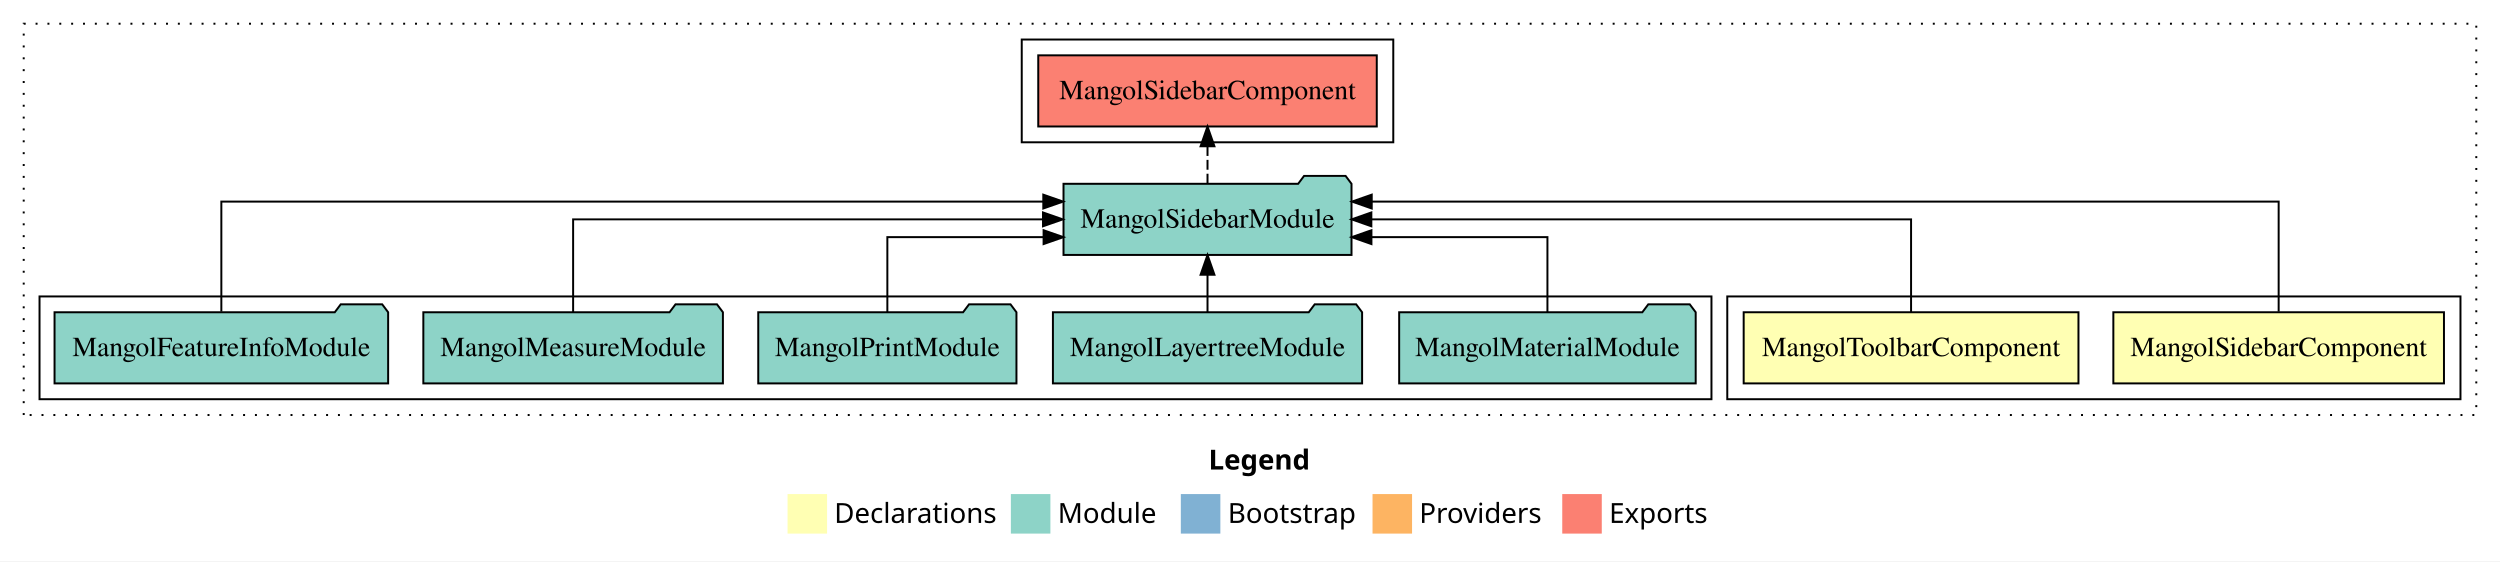
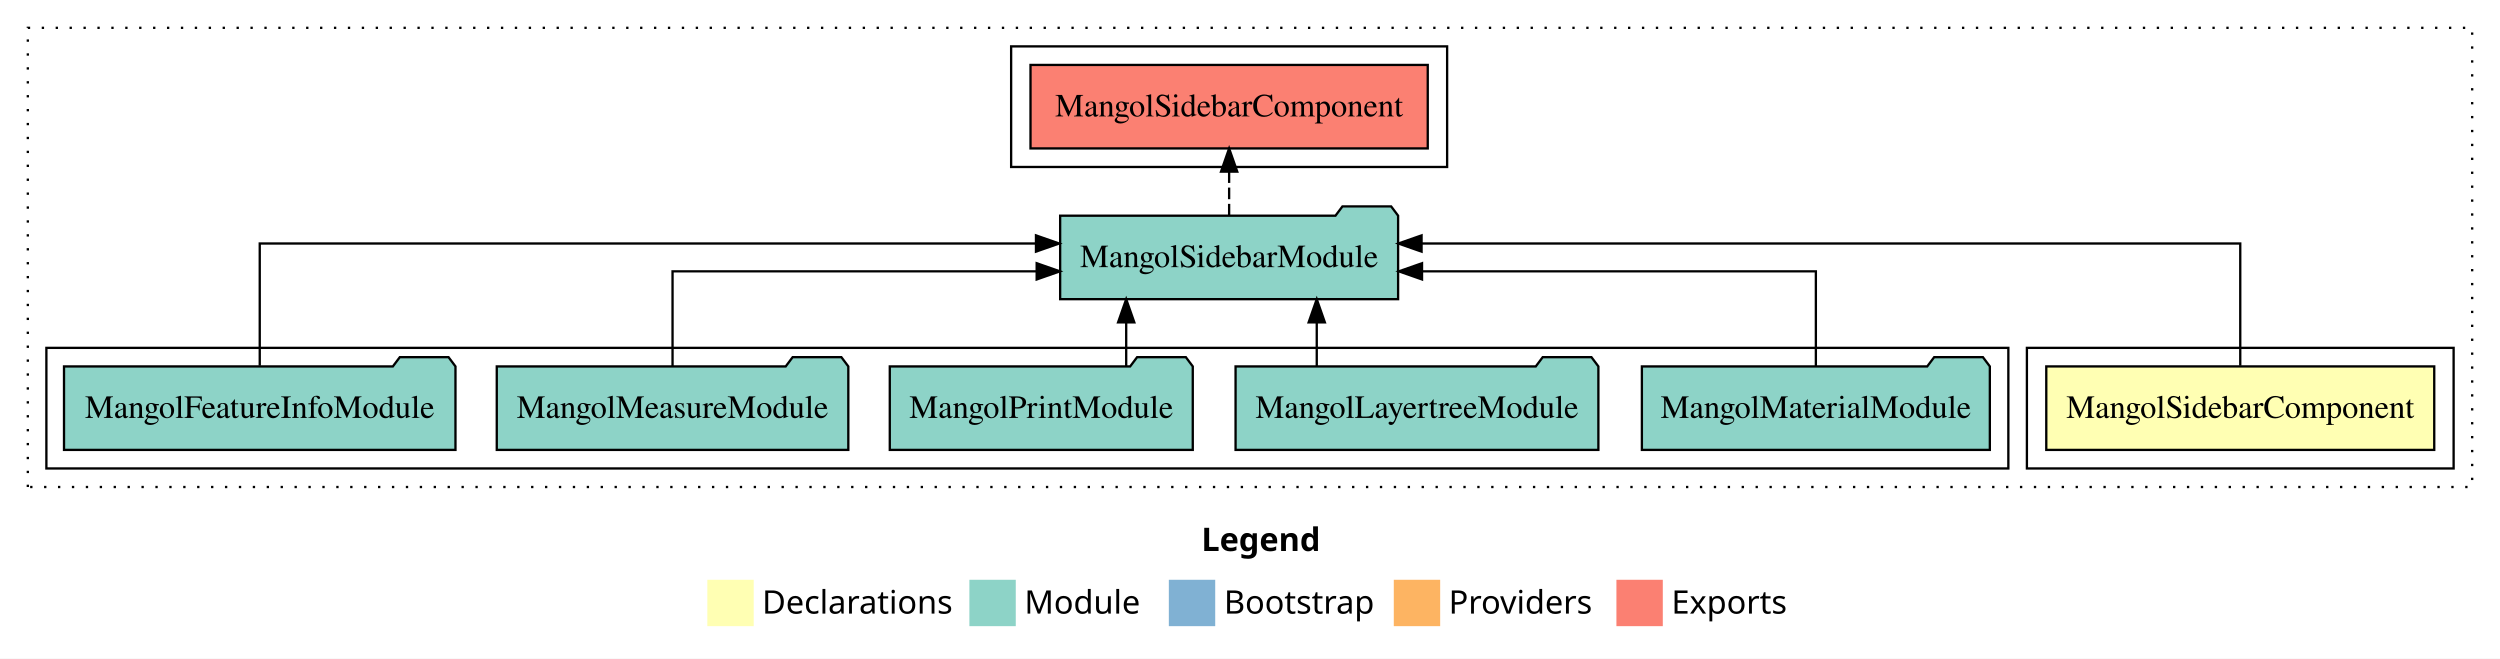
- <svg xmlns="http://www.w3.org/2000/svg" width="1265pt" height="284pt" viewBox="0.00 0.00 1265.00 284.00">
+ <svg xmlns="http://www.w3.org/2000/svg" width="1078pt" height="284pt" viewBox="0.00 0.00 1078.00 284.00">
  <g id="graph0" class="graph" transform="scale(1 1) rotate(0) translate(4 280)">
-     <polygon fill="#ffffff" stroke="transparent" points="-4,4 -4,-280 1261,-280 1261,4 -4,4" />
-     <text text-anchor="start" x="607.509" y="-42.4" font-family="sans-serif" font-weight="bold" font-size="14.00" fill="#000000">Legend</text>
-     <polygon fill="#ffffb3" stroke="transparent" points="394.5,-10 394.5,-30 414.5,-30 414.5,-10 394.5,-10" />
-     <text text-anchor="start" x="418.129" y="-15.4" font-family="sans-serif" font-size="14.00" fill="#000000">  Declarations</text>
-     <polygon fill="#8dd3c7" stroke="transparent" points="507.5,-10 507.5,-30 527.5,-30 527.5,-10 507.5,-10" />
-     <text text-anchor="start" x="531.225" y="-15.4" font-family="sans-serif" font-size="14.00" fill="#000000">  Module</text>
-     <polygon fill="#80b1d3" stroke="transparent" points="593.5,-10 593.5,-30 613.5,-30 613.5,-10 593.5,-10" />
-     <text text-anchor="start" x="617.281" y="-15.4" font-family="sans-serif" font-size="14.00" fill="#000000">  Bootstrap</text>
-     <polygon fill="#fdb462" stroke="transparent" points="690.5,-10 690.5,-30 710.5,-30 710.5,-10 690.5,-10" />
-     <text text-anchor="start" x="714.173" y="-15.4" font-family="sans-serif" font-size="14.00" fill="#000000">  Providers</text>
-     <polygon fill="#fb8072" stroke="transparent" points="786.5,-10 786.5,-30 806.5,-30 806.5,-10 786.5,-10" />
-     <text text-anchor="start" x="810.226" y="-15.4" font-family="sans-serif" font-size="14.00" fill="#000000">  Exports</text>
+     <polygon fill="#ffffff" stroke="transparent" points="-4,4 -4,-280 1074,-280 1074,4 -4,4" />
+     <text text-anchor="start" x="514.009" y="-42.4" font-family="sans-serif" font-weight="bold" font-size="14.00" fill="#000000">Legend</text>
+     <polygon fill="#ffffb3" stroke="transparent" points="301,-10 301,-30 321,-30 321,-10 301,-10" />
+     <text text-anchor="start" x="324.629" y="-15.4" font-family="sans-serif" font-size="14.00" fill="#000000">  Declarations</text>
+     <polygon fill="#8dd3c7" stroke="transparent" points="414,-10 414,-30 434,-30 434,-10 414,-10" />
+     <text text-anchor="start" x="437.725" y="-15.4" font-family="sans-serif" font-size="14.00" fill="#000000">  Module</text>
+     <polygon fill="#80b1d3" stroke="transparent" points="500,-10 500,-30 520,-30 520,-10 500,-10" />
+     <text text-anchor="start" x="523.781" y="-15.4" font-family="sans-serif" font-size="14.00" fill="#000000">  Bootstrap</text>
+     <polygon fill="#fdb462" stroke="transparent" points="597,-10 597,-30 617,-30 617,-10 597,-10" />
+     <text text-anchor="start" x="620.673" y="-15.4" font-family="sans-serif" font-size="14.00" fill="#000000">  Providers</text>
+     <polygon fill="#fb8072" stroke="transparent" points="693,-10 693,-30 713,-30 713,-10 693,-10" />
+     <text text-anchor="start" x="716.726" y="-15.4" font-family="sans-serif" font-size="14.00" fill="#000000">  Exports</text>
    <g id="clust1" class="cluster">
-       <polygon fill="none" stroke="#000000" stroke-dasharray="1,5" points="8,-70 8,-268 1249,-268 1249,-70 8,-70" />
+       <polygon fill="none" stroke="#000000" stroke-dasharray="1,5" points="8,-70 8,-268 1062,-268 1062,-70 8,-70" />
    </g>
    <g id="clust2" class="cluster">
-       <polygon fill="none" stroke="#000000" points="870,-78 870,-130 1241,-130 1241,-78 870,-78" />
+       <polygon fill="none" stroke="#000000" points="870,-78 870,-130 1054,-130 1054,-78 870,-78" />
+     </g>
+     <g id="clust4" class="cluster">
+       <polygon fill="none" stroke="#000000" points="16,-78 16,-130 862,-130 862,-78 16,-78" />
    </g>
    <g id="clust5" class="cluster">
-       <polygon fill="none" stroke="#000000" points="16,-78 16,-130 862,-130 862,-78 16,-78" />
-     </g>
-     <g id="clust6" class="cluster">
-       <polygon fill="none" stroke="#000000" points="513,-208 513,-260 701,-260 701,-208 513,-208" />
+       <polygon fill="none" stroke="#000000" points="432,-208 432,-260 620,-260 620,-208 432,-208" />
    </g>
    <g id="node1" class="node">
-       <polygon fill="#ffffb3" stroke="#000000" points="1232.646,-122 1065.354,-122 1065.354,-86 1232.646,-86 1232.646,-122" />
-       <text text-anchor="middle" x="1149" y="-99.8" font-family="Times,serif" font-size="14.00" fill="#000000">MangolSidebarComponent</text>
+       <polygon fill="#ffffb3" stroke="#000000" points="1045.646,-122 878.354,-122 878.354,-86 1045.646,-86 1045.646,-122" />
+       <text text-anchor="middle" x="962" y="-99.8" font-family="Times,serif" font-size="14.00" fill="#000000">MangolSidebarComponent</text>
+     </g>
+     <g id="node2" class="node">
+       <polygon fill="#8dd3c7" stroke="#000000" points="598.863,-187 595.863,-191 574.863,-191 571.863,-187 453.137,-187 453.137,-151 598.863,-151 598.863,-187" />
+       <text text-anchor="middle" x="526" y="-164.8" font-family="Times,serif" font-size="14.00" fill="#000000">MangolSidebarModule</text>
+     </g>
+     <g id="edge1" class="edge">
+       <path fill="none" stroke="#000000" d="M962,-122.284C962,-143.321 962,-175 962,-175 962,-175 608.977,-175 608.977,-175" />
+       <polygon fill="#000000" stroke="#000000" points="608.977,-171.5 598.977,-175 608.977,-178.5 608.977,-171.5" />
+     </g>
+     <g id="node8" class="node">
+       <polygon fill="#fb8072" stroke="#000000" points="611.645,-252 440.355,-252 440.355,-216 611.645,-216 611.645,-252" />
+       <text text-anchor="middle" x="526" y="-229.8" font-family="Times,serif" font-size="14.00" fill="#000000">MangolSidebarComponent </text>
+     </g>
+     <g id="edge7" class="edge">
+       <path fill="none" stroke="#000000" stroke-dasharray="5,2" d="M526,-187.106C526,-187.106 526,-205.991 526,-205.991" />
+       <polygon fill="#000000" stroke="#000000" points="522.5,-205.991 526,-215.991 529.5,-205.991 522.5,-205.991" />
    </g>
    <g id="node3" class="node">
-       <polygon fill="#8dd3c7" stroke="#000000" points="679.863,-187 676.863,-191 655.863,-191 652.863,-187 534.137,-187 534.137,-151 679.863,-151 679.863,-187" />
-       <text text-anchor="middle" x="607" y="-164.8" font-family="Times,serif" font-size="14.00" fill="#000000">MangolSidebarModule</text>
-     </g>
-     <g id="edge1" class="edge">
-       <path fill="none" stroke="#000000" d="M1149,-122.292C1149,-144.206 1149,-178 1149,-178 1149,-178 690.096,-178 690.096,-178" />
-       <polygon fill="#000000" stroke="#000000" points="690.097,-174.5 680.096,-178 690.096,-181.5 690.097,-174.5" />
-     </g>
-     <g id="node2" class="node">
-       <polygon fill="#ffffb3" stroke="#000000" points="1047.701,-122 878.299,-122 878.299,-86 1047.701,-86 1047.701,-122" />
-       <text text-anchor="middle" x="963" y="-99.8" font-family="Times,serif" font-size="14.00" fill="#000000">MangolToolbarComponent</text>
-     </g>
-     <g id="edge2" class="edge">
-       <path fill="none" stroke="#000000" d="M963,-122.106C963,-141.339 963,-169 963,-169 963,-169 689.901,-169 689.901,-169" />
-       <polygon fill="#000000" stroke="#000000" points="689.901,-165.5 679.901,-169 689.901,-172.5 689.901,-165.5" />
-     </g>
-     <g id="node9" class="node">
-       <polygon fill="#fb8072" stroke="#000000" points="692.645,-252 521.355,-252 521.355,-216 692.645,-216 692.645,-252" />
-       <text text-anchor="middle" x="607" y="-229.8" font-family="Times,serif" font-size="14.00" fill="#000000">MangolSidebarComponent </text>
-     </g>
-     <g id="edge8" class="edge">
-       <path fill="none" stroke="#000000" stroke-dasharray="5,2" d="M607,-187.106C607,-187.106 607,-205.991 607,-205.991" />
-       <polygon fill="#000000" stroke="#000000" points="603.5,-205.991 607,-215.991 610.5,-205.991 603.5,-205.991" />
-     </g>
-     <g id="node4" class="node">
      <polygon fill="#8dd3c7" stroke="#000000" points="854.021,-122 851.021,-126 830.021,-126 827.021,-122 703.979,-122 703.979,-86 854.021,-86 854.021,-122" />
      <text text-anchor="middle" x="779" y="-99.8" font-family="Times,serif" font-size="14.00" fill="#000000">MangolMaterialModule</text>
    </g>
-     <g id="edge3" class="edge">
-       <path fill="none" stroke="#000000" d="M779,-122.027C779,-138.398 779,-160 779,-160 779,-160 689.943,-160 689.943,-160" />
-       <polygon fill="#000000" stroke="#000000" points="689.943,-156.5 679.943,-160 689.943,-163.5 689.943,-156.5" />
+     <g id="edge2" class="edge">
+       <path fill="none" stroke="#000000" d="M779,-122.022C779,-139.373 779,-163 779,-163 779,-163 609.178,-163 609.178,-163" />
+       <polygon fill="#000000" stroke="#000000" points="609.178,-159.5 599.178,-163 609.178,-166.5 609.178,-159.5" />
    </g>
-     <g id="node5" class="node">
+     <g id="node4" class="node">
      <polygon fill="#8dd3c7" stroke="#000000" points="685.223,-122 682.223,-126 661.223,-126 658.223,-122 528.777,-122 528.777,-86 685.223,-86 685.223,-122" />
      <text text-anchor="middle" x="607" y="-99.8" font-family="Times,serif" font-size="14.00" fill="#000000">MangolLayertreeModule</text>
    </g>
-     <g id="edge4" class="edge">
-       <path fill="none" stroke="#000000" d="M607,-122.106C607,-122.106 607,-140.991 607,-140.991" />
-       <polygon fill="#000000" stroke="#000000" points="603.5,-140.991 607,-150.991 610.5,-140.991 603.5,-140.991" />
+     <g id="edge3" class="edge">
+       <path fill="none" stroke="#000000" d="M563.785,-122.106C563.785,-122.106 563.785,-140.991 563.785,-140.991" />
+       <polygon fill="#000000" stroke="#000000" points="560.285,-140.991 563.785,-150.991 567.285,-140.991 560.285,-140.991" />
    </g>
-     <g id="node6" class="node">
+     <g id="node5" class="node">
      <polygon fill="#8dd3c7" stroke="#000000" points="510.324,-122 507.324,-126 486.324,-126 483.324,-122 379.676,-122 379.676,-86 510.324,-86 510.324,-122" />
      <text text-anchor="middle" x="445" y="-99.8" font-family="Times,serif" font-size="14.00" fill="#000000">MangolPrintModule</text>
    </g>
-     <g id="edge5" class="edge">
-       <path fill="none" stroke="#000000" d="M445,-122.027C445,-138.398 445,-160 445,-160 445,-160 524.057,-160 524.057,-160" />
-       <polygon fill="#000000" stroke="#000000" points="524.057,-163.5 534.057,-160 524.057,-156.5 524.057,-163.5" />
+     <g id="edge4" class="edge">
+       <path fill="none" stroke="#000000" d="M481.615,-122.106C481.615,-122.106 481.615,-140.991 481.615,-140.991" />
+       <polygon fill="#000000" stroke="#000000" points="478.115,-140.991 481.615,-150.991 485.115,-140.991 478.115,-140.991" />
    </g>
-     <g id="node7" class="node">
+     <g id="node6" class="node">
      <polygon fill="#8dd3c7" stroke="#000000" points="361.793,-122 358.793,-126 337.793,-126 334.793,-122 210.207,-122 210.207,-86 361.793,-86 361.793,-122" />
      <text text-anchor="middle" x="286" y="-99.8" font-family="Times,serif" font-size="14.00" fill="#000000">MangolMeasureModule</text>
    </g>
-     <g id="edge6" class="edge">
-       <path fill="none" stroke="#000000" d="M286,-122.106C286,-141.339 286,-169 286,-169 286,-169 523.759,-169 523.759,-169" />
-       <polygon fill="#000000" stroke="#000000" points="523.759,-172.5 533.759,-169 523.758,-165.5 523.759,-172.5" />
+     <g id="edge5" class="edge">
+       <path fill="none" stroke="#000000" d="M286,-122.022C286,-139.373 286,-163 286,-163 286,-163 443.015,-163 443.015,-163" />
+       <polygon fill="#000000" stroke="#000000" points="443.015,-166.5 453.015,-163 443.014,-159.5 443.015,-166.5" />
    </g>
-     <g id="node8" class="node">
+     <g id="node7" class="node">
      <polygon fill="#8dd3c7" stroke="#000000" points="192.399,-122 189.399,-126 168.399,-126 165.399,-122 23.601,-122 23.601,-86 192.399,-86 192.399,-122" />
      <text text-anchor="middle" x="108" y="-99.8" font-family="Times,serif" font-size="14.00" fill="#000000">MangolFeatureInfoModule</text>
    </g>
-     <g id="edge7" class="edge">
-       <path fill="none" stroke="#000000" d="M108,-122.292C108,-144.206 108,-178 108,-178 108,-178 523.907,-178 523.907,-178" />
-       <polygon fill="#000000" stroke="#000000" points="523.907,-181.5 533.907,-178 523.907,-174.5 523.907,-181.5" />
+     <g id="edge6" class="edge">
+       <path fill="none" stroke="#000000" d="M108,-122.284C108,-143.321 108,-175 108,-175 108,-175 442.712,-175 442.712,-175" />
+       <polygon fill="#000000" stroke="#000000" points="442.712,-178.5 452.712,-175 442.712,-171.5 442.712,-178.5" />
    </g>
  </g>
</svg>
